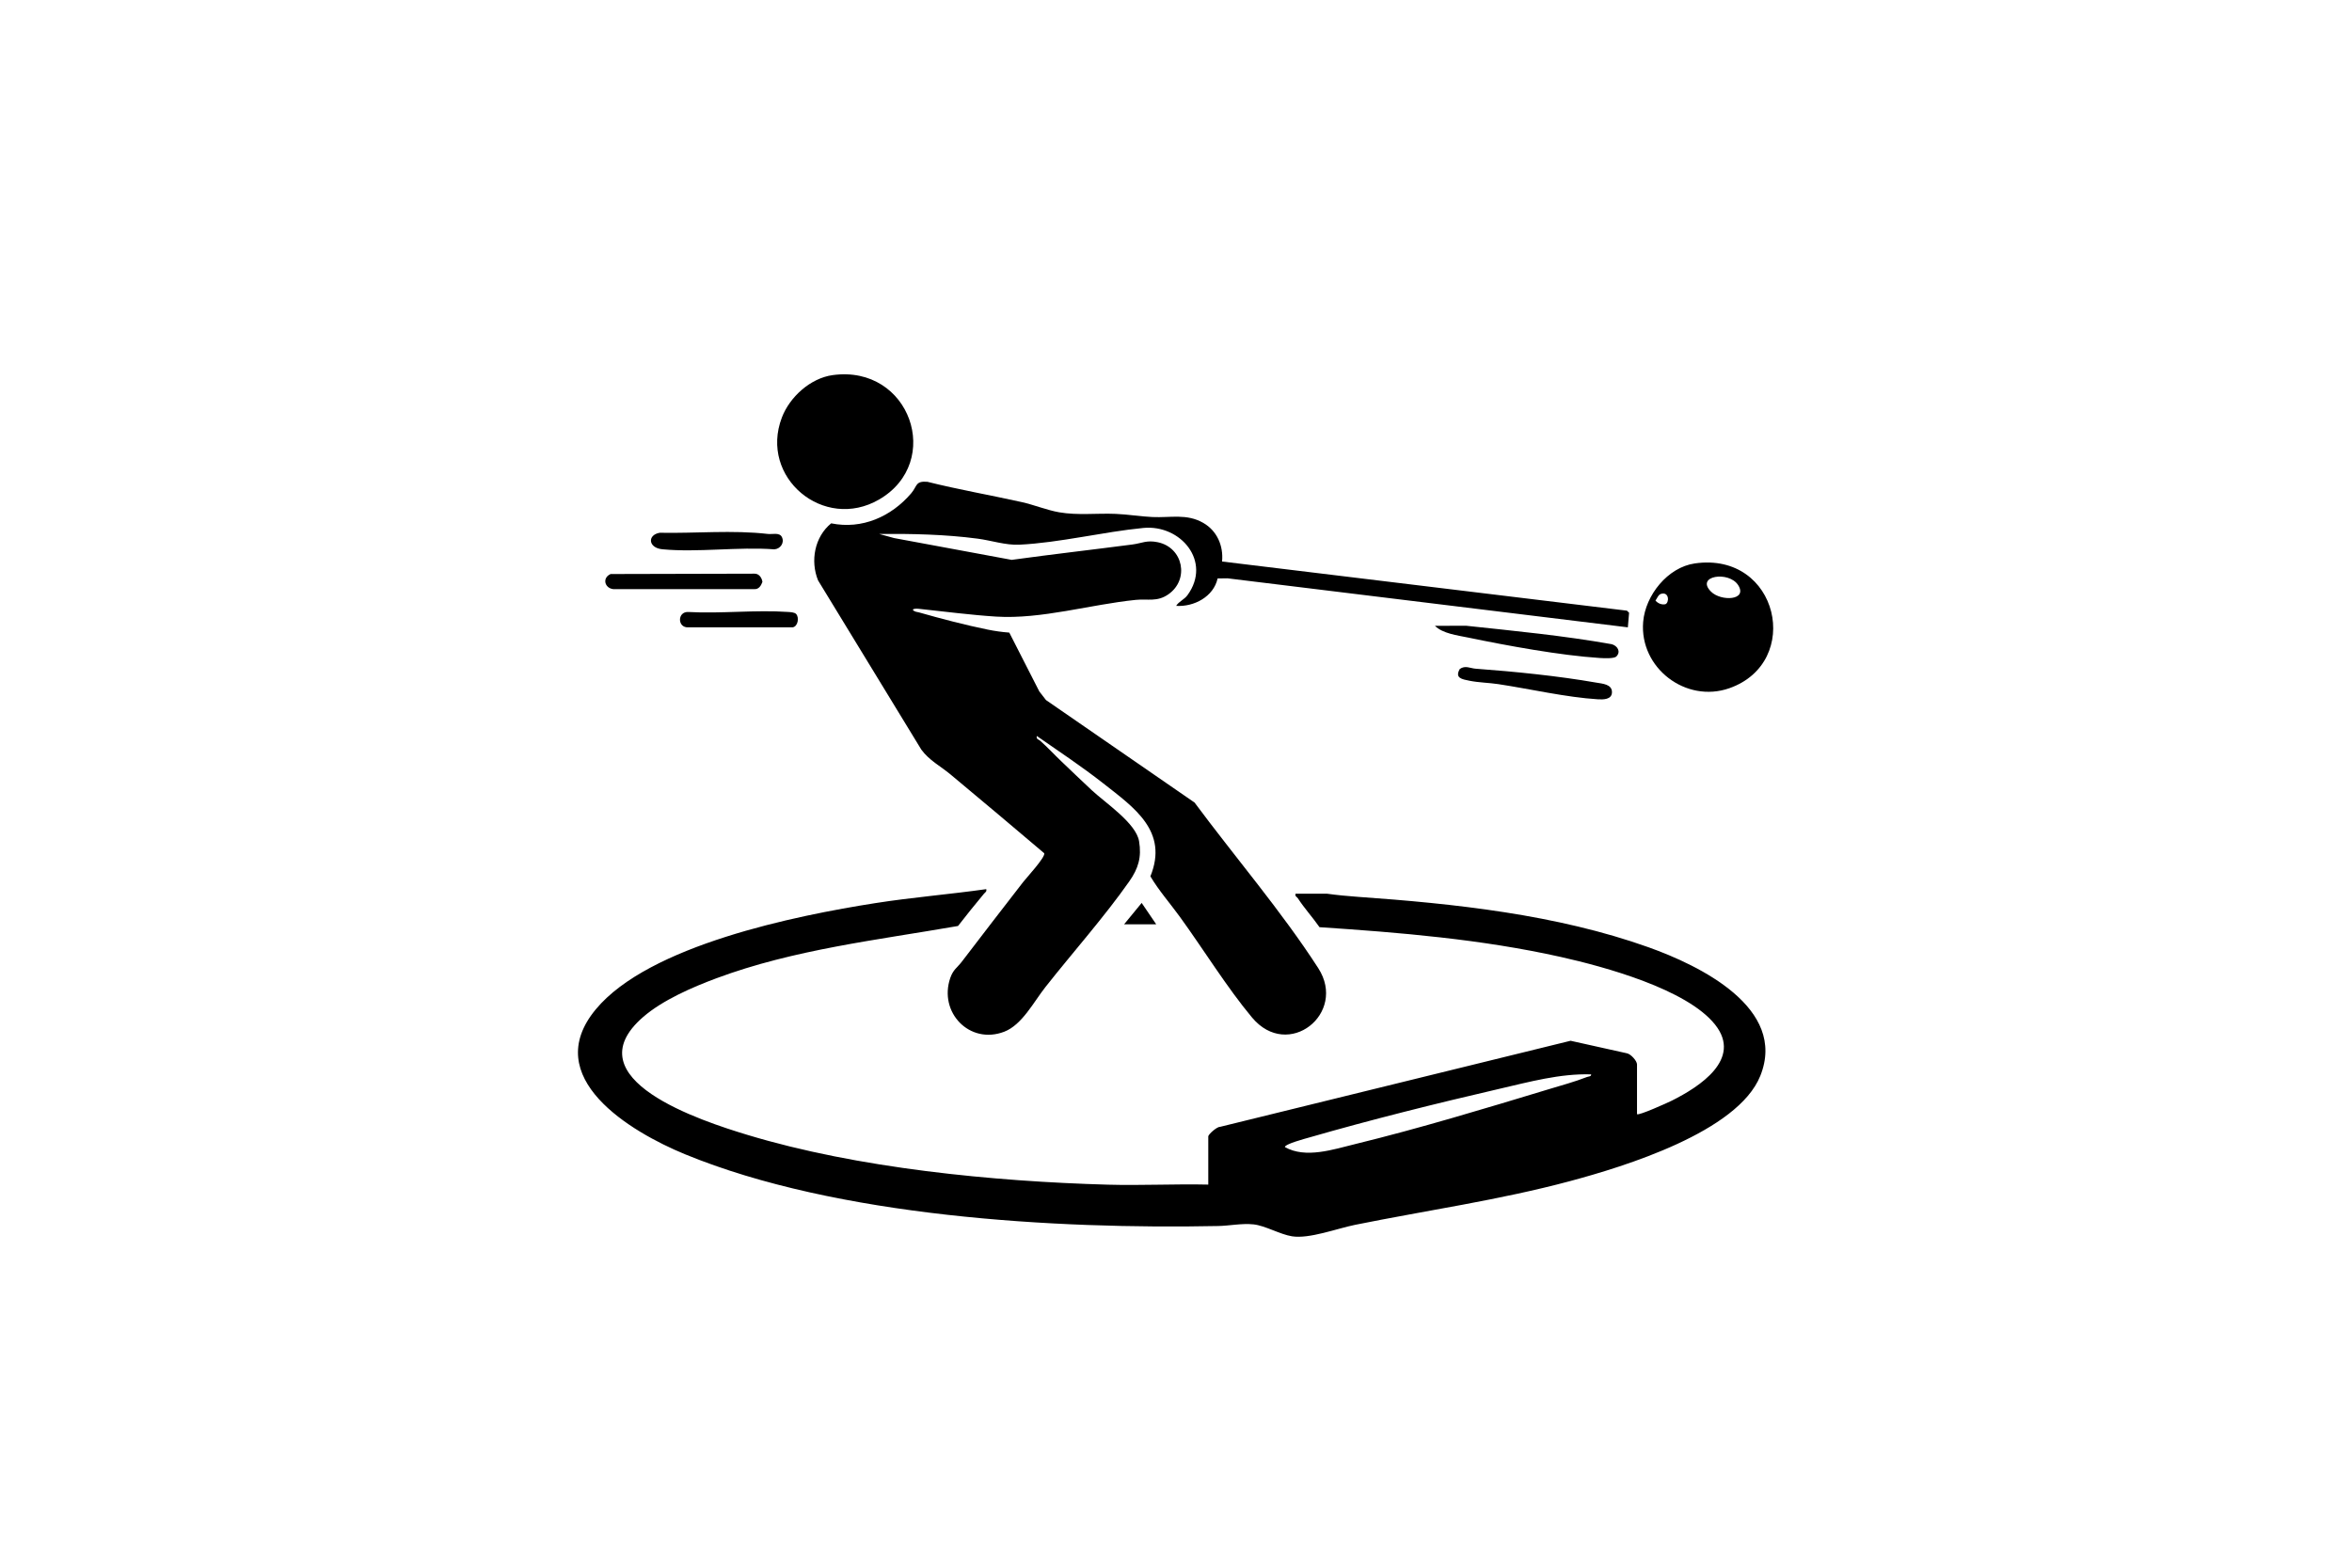
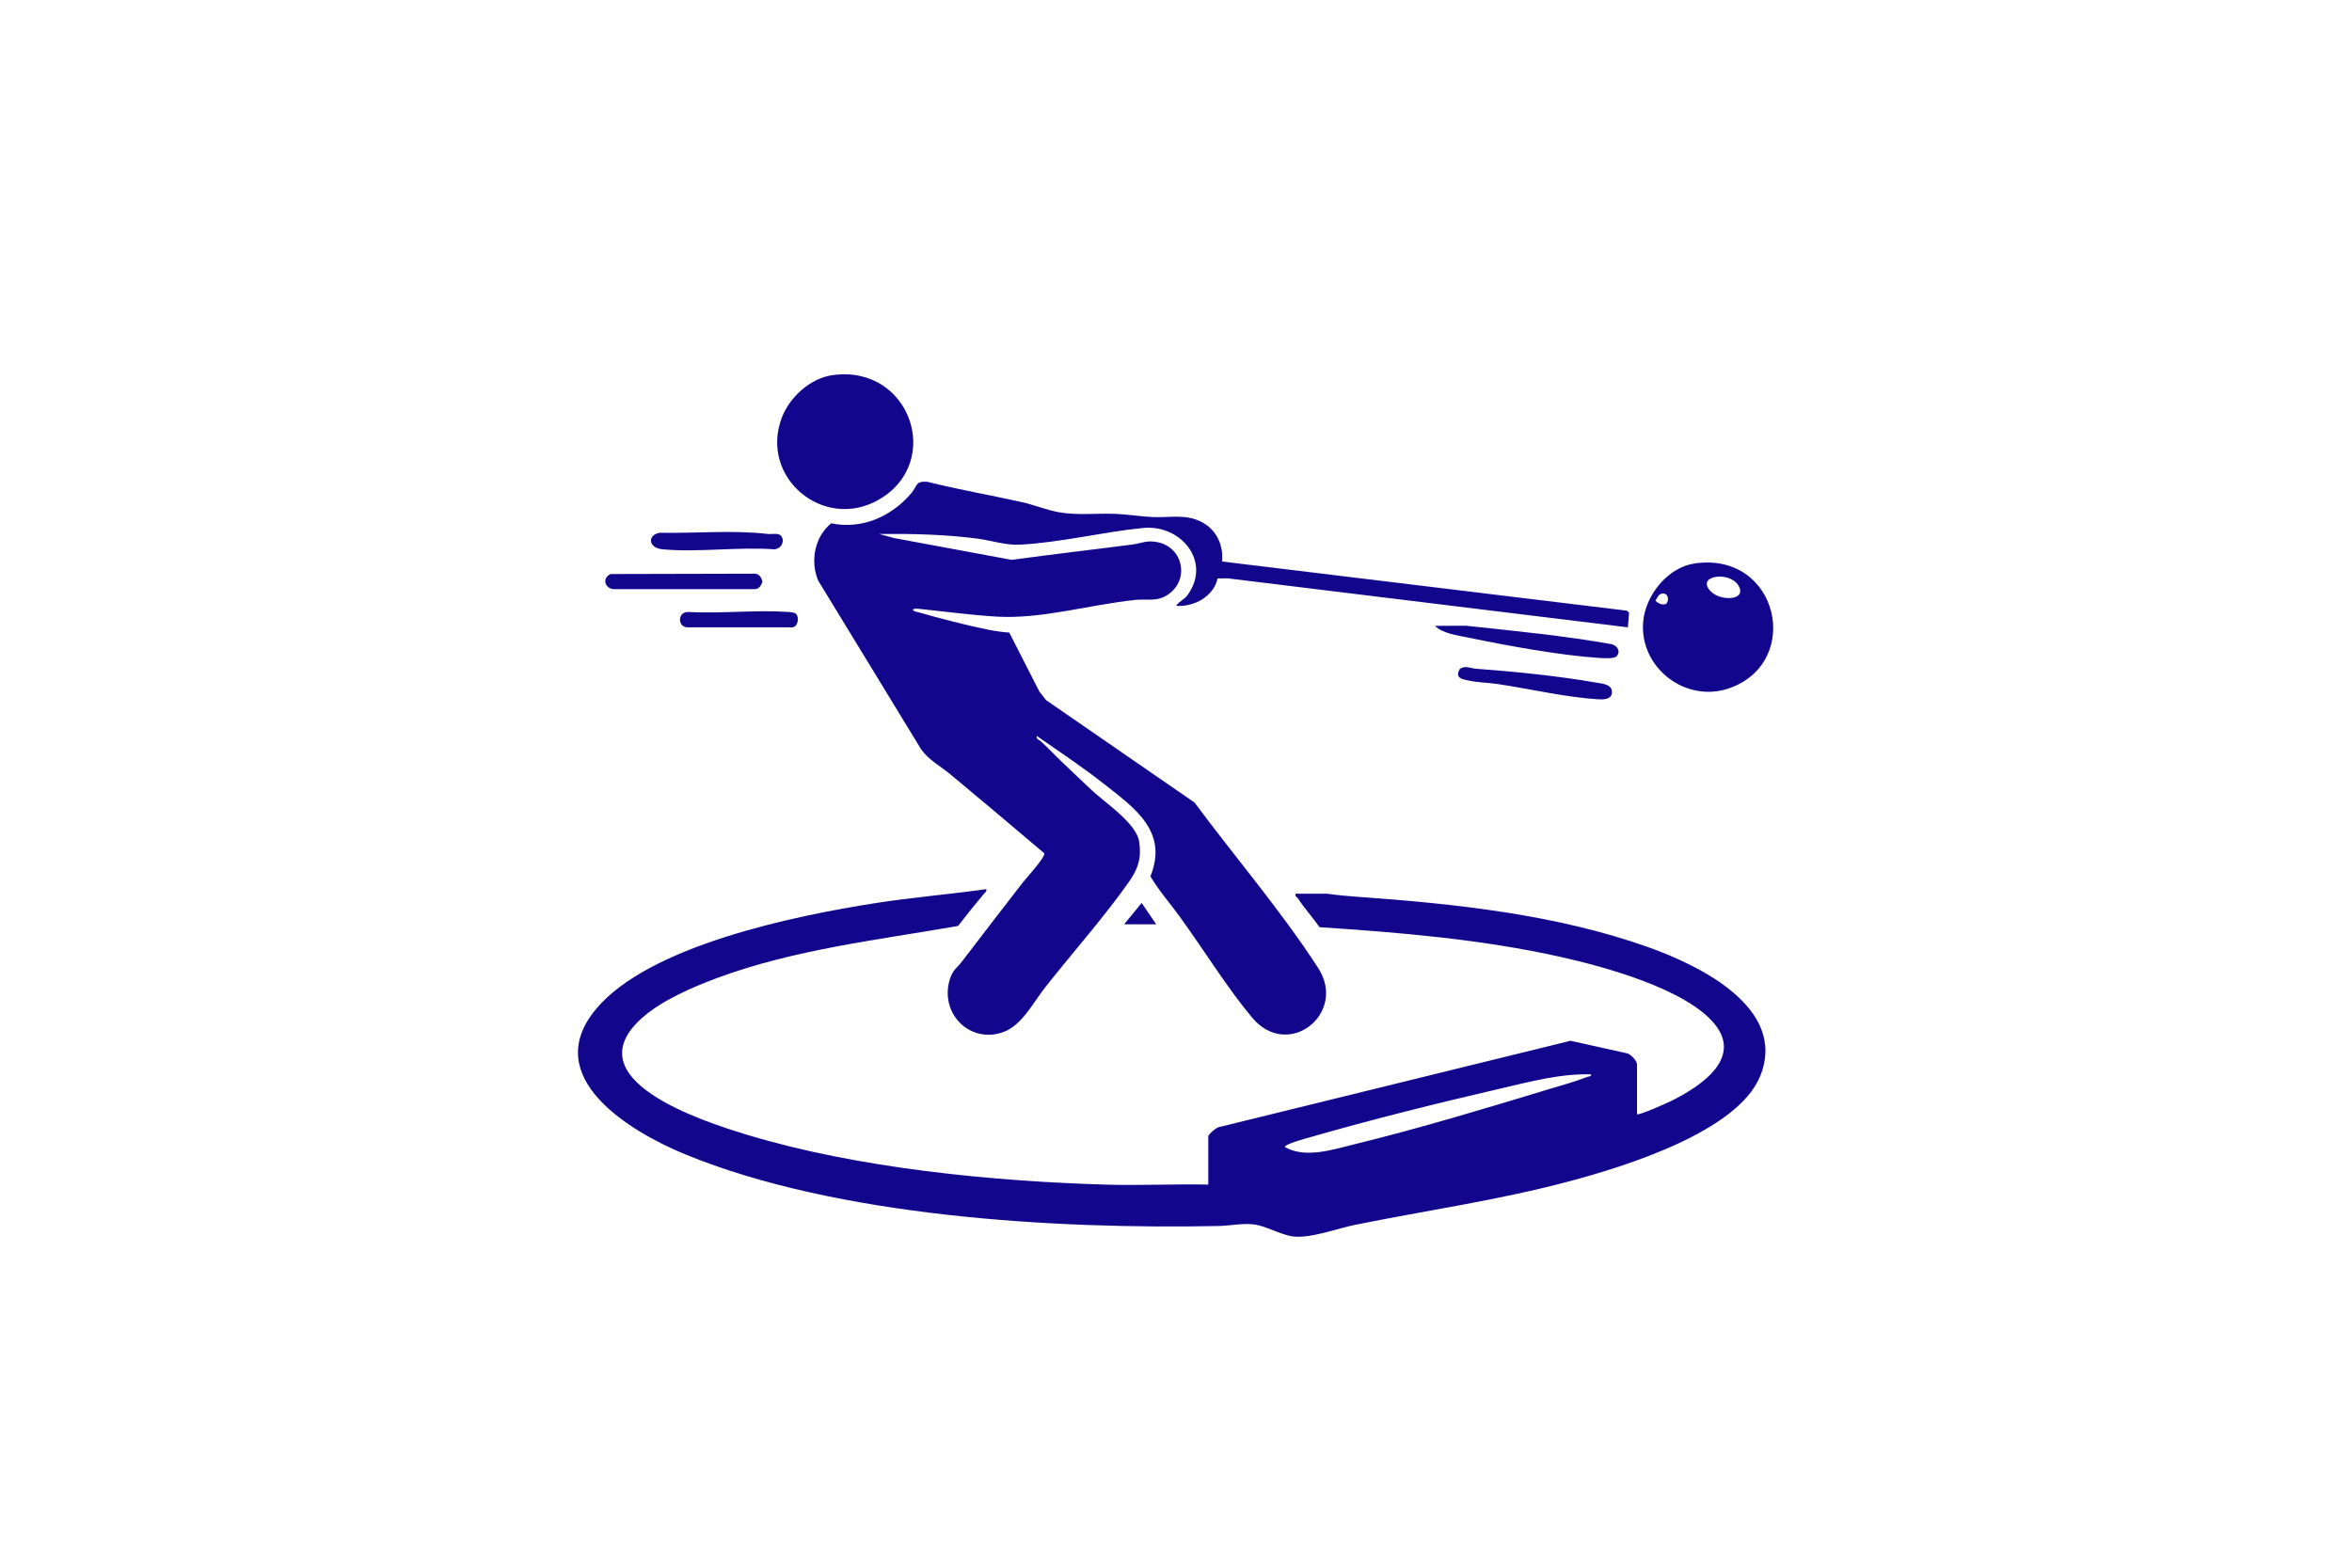
- <svg xmlns="http://www.w3.org/2000/svg" id="Layer_1" data-name="Layer 1" viewBox="0 0 1536 1024">
+ <svg xmlns="http://www.w3.org/2000/svg" id="Layer_1" fill="#12078C" data-name="Layer 1" viewBox="0 0 1536 1024">
  <path d="M798.08,366.77l264.39,32.11,1.42,1.35-.8,9.54-261.48-32.02-6.44.09c-2.63,11.9-15.38,18.66-27.08,17.91,1.89-3.02,5.26-4.03,7.45-7.05,15.96-22.01-4.57-46.2-28.85-43.85-26.22,2.54-54.72,9.68-81.04,10.94-8.86.42-18.39-2.79-27.15-3.94-21.32-2.81-42.89-3.25-64.4-3.09l9.79,2.7,76.81,14.24c26.23-3.62,52.55-6.61,78.81-10.04,6.25-.82,9.37-3.01,16.64-1.47,16.63,3.52,20.7,24.36,6.89,34-7.38,5.15-13.37,2.84-21.35,3.65-29.38,2.96-61.62,12.76-91.11,10.92-16.14-1.01-33.81-3.31-49.97-5.03-1.16-.12-3.76-.42-4.51.51,1.03,1.51,2.68,1.38,4.19,1.81,14.05,4.02,30.51,8.32,44.79,11.21,4.72.96,9.24,1.58,14.05,1.95l19.59,38.41,4.36,5.64,97.04,66.96c26.18,35.31,57.02,71.29,80.8,108.2,19.01,29.51-19.64,60.44-43.24,32.24-16.24-19.4-32.01-44.94-47.17-65.83-6.37-8.78-13.77-17.18-19.23-26.41,11.97-29.43-10.6-44.87-30.7-60.67-13.99-10.99-28.89-20.86-43.48-31.02-.52,2.21,1.21,2.23,2.3,3.2,4.79,4.27,9.05,8.92,13.68,13.32,6.59,6.27,13.3,12.77,20,19,8.83,8.21,28.81,21.41,30.8,33.2,1.76,10.43-.49,17.83-6.35,26.2-16.27,23.22-37.13,46.66-54.85,69.15-7.59,9.63-15.23,24.66-26.88,29.12-22.59,8.65-42.99-12.67-35.19-35.19,1.87-5.4,4.52-6.66,7.48-10.52,13.31-17.35,26.59-34.73,40.02-51.98,2.35-3.01,14.46-16.08,13.87-18.87-20.41-17.26-40.82-34.56-61.39-51.63-6.36-5.27-13.8-9.08-18.91-16.09l-67.45-110.55c-5.15-12.76-2.25-28.41,8.57-37.25,20.21,4.11,39.26-4.37,52.29-19.64,4.01-4.7,2.56-8.1,10.51-7.5,20.42,5.1,41.19,8.71,61.72,13.28,7.93,1.77,16.46,5.26,24.36,6.64,12.15,2.12,24.7.52,36.96,1.04,7.86.33,16.11,1.7,23.94,2.06,11.88.55,22.41-2.36,33.19,3.81,8.97,5.13,13.29,14.92,12.32,25.18Z" />
  <path d="M1069.09,727.77c1.04,1.07,19.97-7.46,22.68-8.82,17.98-8.99,46.24-27.07,28.3-49.67-18.39-23.18-72.35-37.85-100.79-44.21-51.55-11.54-105.05-15.97-157.56-19.44-4.45-6.41-9.89-12.33-14.13-18.87-.63-.98-2.02-1.17-1.51-2.98l20.51-.02c6.55.91,13.39,1.56,19.97,2.03,63.15,4.45,130.04,11.54,190.04,32.96,33.11,11.82,90.85,39.65,72.97,84.02-14.75,36.59-88.87,59.24-124.27,68.73-46.2,12.39-93.6,19.1-140.43,28.57-11.7,2.37-29.83,9.27-41.08,7.48-7.91-1.26-17.57-7-25.2-7.8s-15.64.92-22.97,1.07c-106.64,2.16-249.02-6.05-348.23-46.86-35.47-14.59-95.28-50.09-58.3-94.67,34.68-41.82,130.53-61.24,182.61-69.39,24.04-3.77,48.33-5.71,72.38-9.12.42,1.7-.65,2-1.49,3-5.8,6.92-11.39,13.94-16.94,21.06-52.91,9.22-107.22,15.33-157.83,34.17-15.73,5.86-35.07,14.26-47.76,25.24-46.89,40.6,38.52,68.09,68.01,77.03,71.88,21.78,160.64,30.44,235.46,32.54,21.81.61,43.74-.55,65.55-.05v-31.5c0-1.25,5.62-6.39,7.76-6.24l228.85-56.21,36.67,8.16c2.62.41,6.71,4.98,6.71,7.29v32.5ZM1039.08,701.77c-20.27-.62-40.37,4.93-60.02,9.47-40.87,9.45-83.94,20.18-124.2,31.8-2.45.71-15.76,4.22-15.76,6.22,13.64,7.67,31.53,1.55,46.01-1.98,41.72-10.18,85.04-23.3,126.22-35.78,7.96-2.41,17.41-4.99,25.01-7.99,1.07-.42,2.98-.3,2.75-1.73Z" />
  <path d="M543.83,245.01c50.62-6.9,72.46,56.8,30.27,81.27-36.09,20.94-78.4-14.38-63.51-53.51,5.13-13.48,18.66-25.77,33.24-27.76Z" />
  <path d="M1106.84,368.02c54.72-7.83,70.69,64.61,22.52,81.52-28.37,9.96-58.74-13.25-56.28-43.28,1.43-17.42,16.01-35.7,33.76-38.24ZM1117.4,386.45c6.48,6.49,24.12,5.81,17.73-4.24-6-9.44-28.14-6.19-17.73,4.24ZM1084.74,387.91c-1.8.53-2.57,3.01-3.62,4.37,1.55,1.81,3.95,2.85,6.35,2.42,2.74-.76,2.8-8.43-2.73-6.79Z" />
  <path d="M937.09,408.77l20.51-.02c31.63,3.38,63.54,6.45,94.96,12.04,3.74,1.02,6.13,4.87,3.04,7.99-1.55,1.57-8.42,1.16-11.03,1-25.46-1.64-60.4-8.04-85.69-13.31-7.07-1.47-16.68-2.59-21.8-7.7Z" />
  <path d="M398.77,374.95l93.87-.23c2.99-.14,4.91,2.62,5.27,5.39-.91,2.46-2.33,4.86-5.27,4.71h-92.1c-5.7-.63-7.45-7.34-1.77-9.87Z" />
  <path d="M953.32,436.99c3.56-2.56,6.79-.47,10.25-.21,25.6,1.9,53.59,4.68,78.9,9.1,4.01.7,10.42,1.01,10.24,6.41-.16,4.73-5.75,4.69-9.14,4.49-20.56-1.26-44.38-6.78-65.08-9.91-6-.91-12.85-1.01-18.79-2.21-4.87-.98-9.78-1.68-6.38-7.66Z" />
  <path d="M430.82,348c23.44.47,47.53-1.91,70.75.78,2.82.33,7.46-1.15,9.03,1.97,1.9,3.77-.97,7.84-4.96,8.07-23.5-1.76-49.93,2.16-73.07-.04-9.28-.88-9.97-9.35-1.75-10.78Z" />
  <path d="M519.86,400.99c2.22,2.23,1.3,8.28-2.26,8.79h-68.04c-7.31.42-7.32-10.44,0-10.03,21.25,1.18,44-1.5,65.07-.03,1.51.11,4.18.22,5.23,1.27Z" />
  <polygon points="755.09 603.77 734.09 603.77 745.58 589.78 755.09 603.77" />
</svg>
